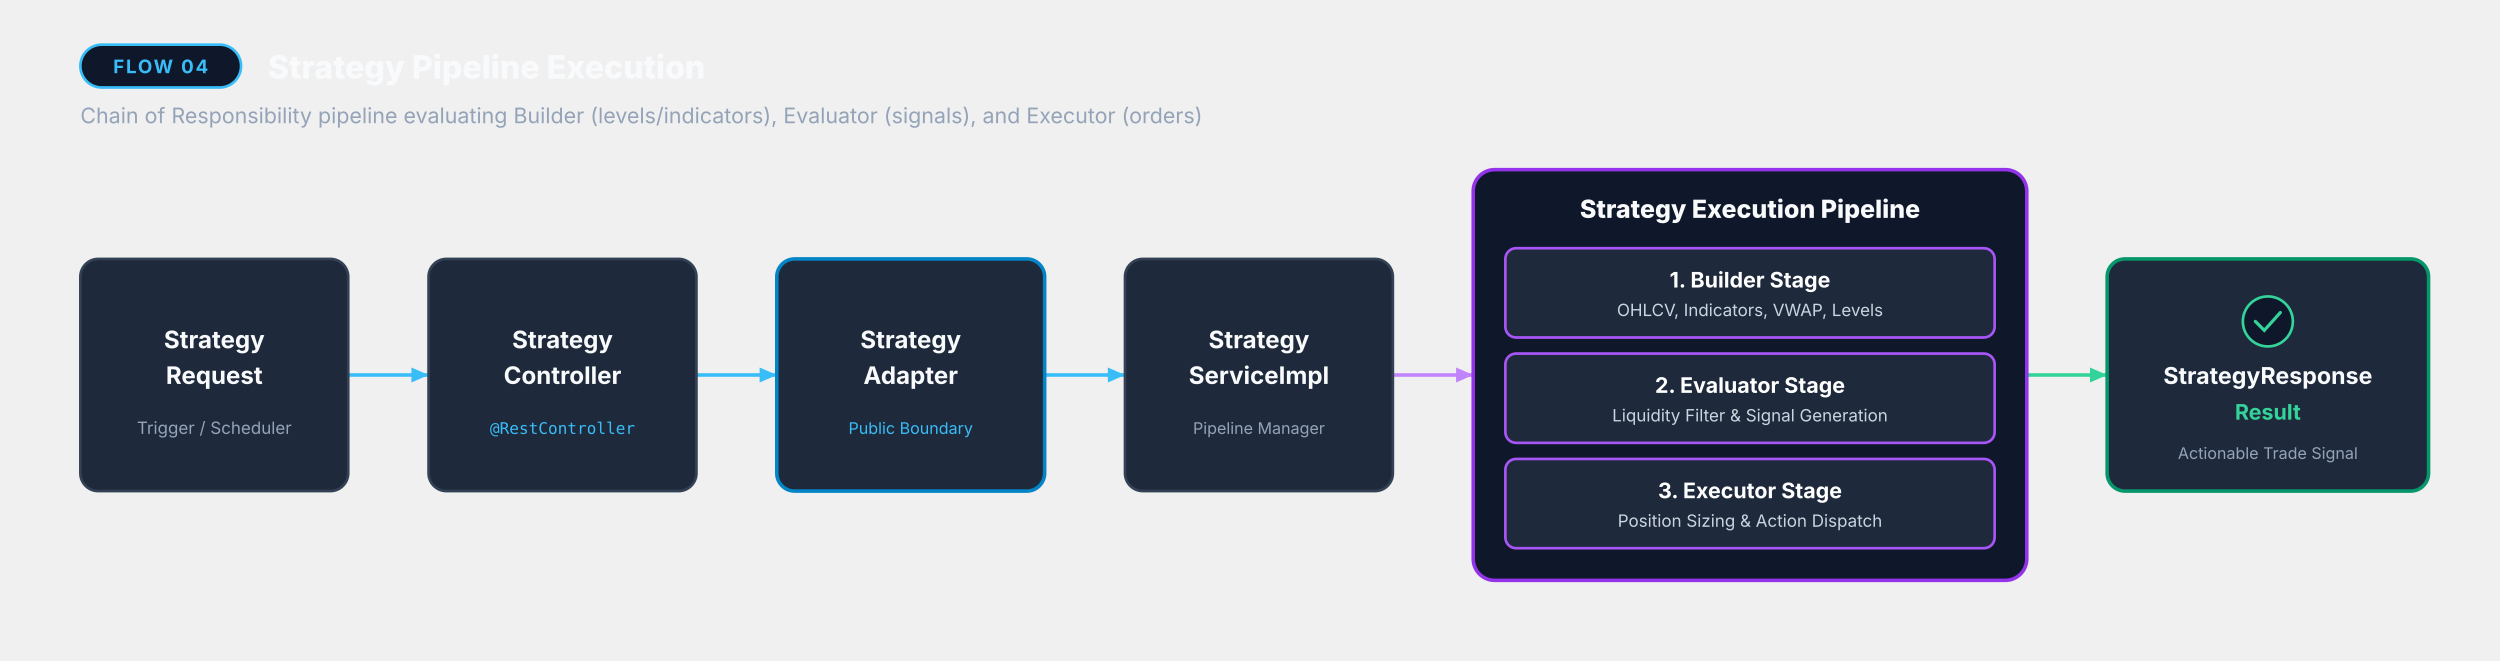
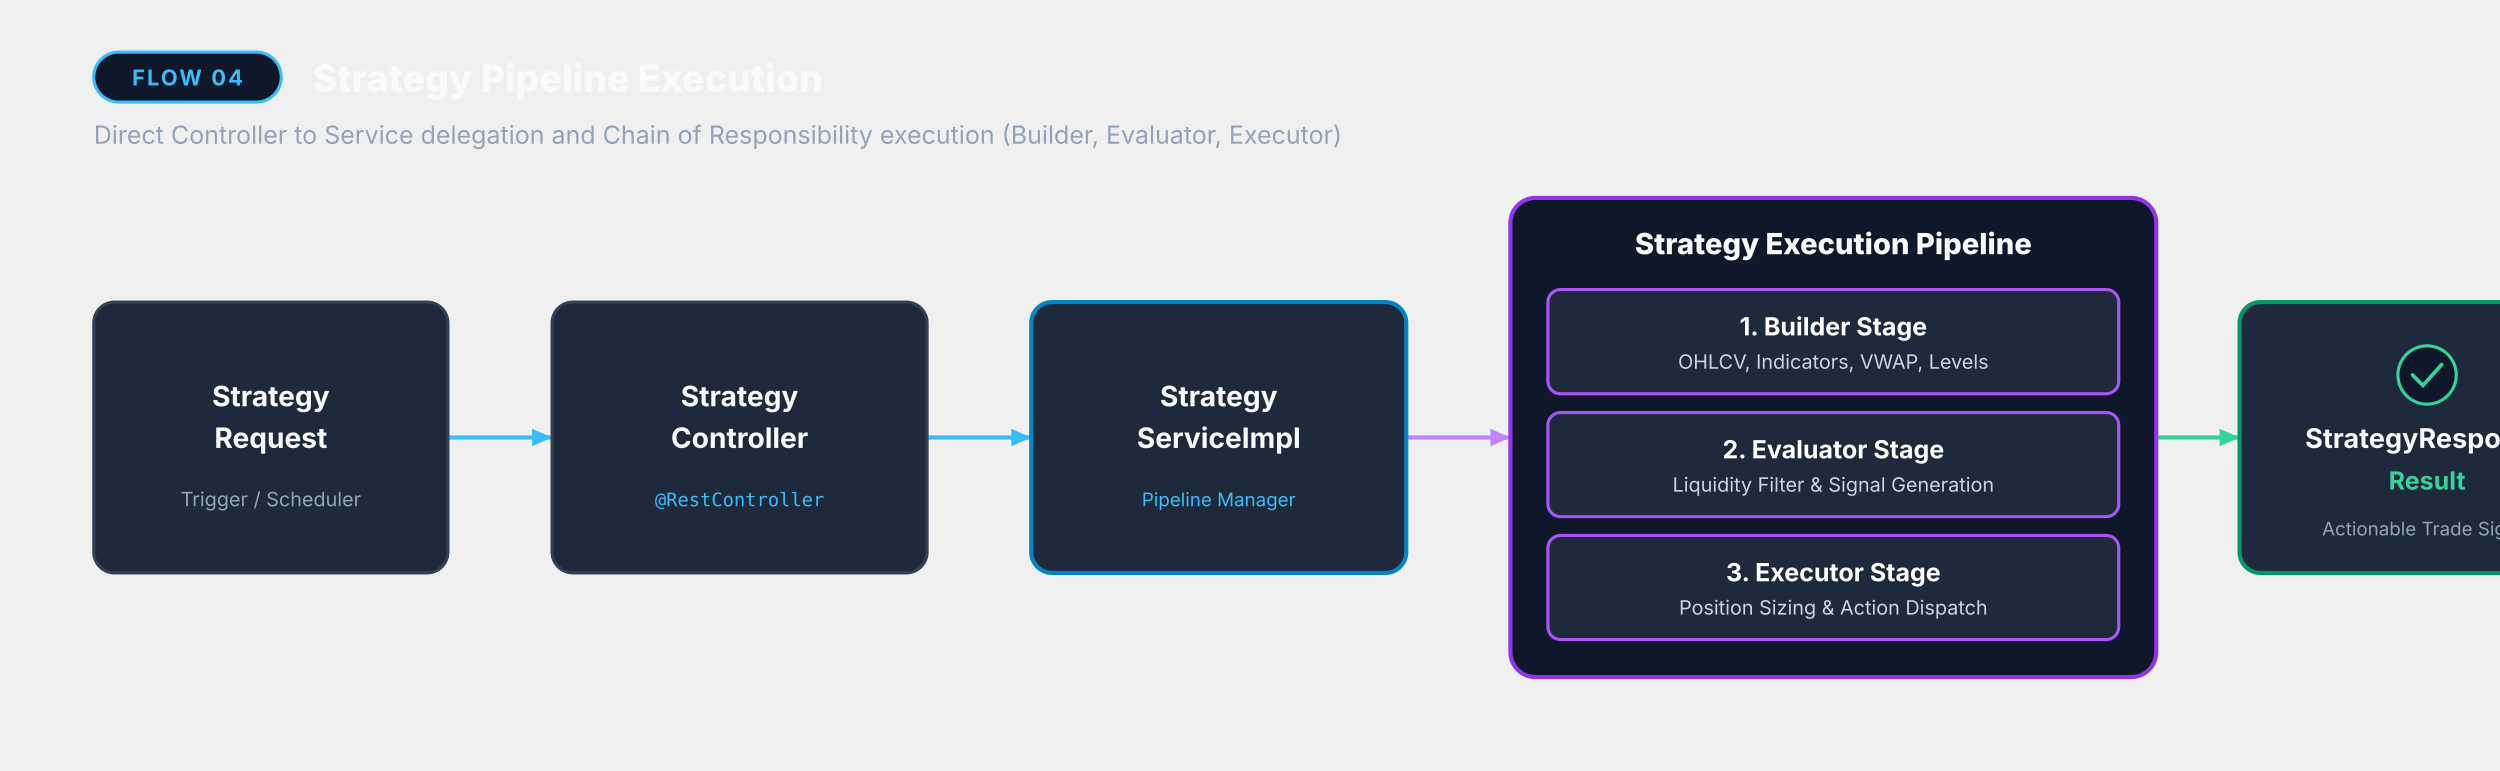
- <svg xmlns="http://www.w3.org/2000/svg" viewBox="0 0 1400 370" width="100%" height="100%">
+ <svg xmlns="http://www.w3.org/2000/svg" viewBox="0 0 1200 370" width="100%" height="100%">
  <defs>
    <marker id="arrow-sky" viewBox="0 0 10 10" refX="8" refY="5" markerWidth="6" markerHeight="6" orient="auto-start-reverse">
      <path d="M 0 1.5 L 8 5 L 0 8.5 z" fill="#38BDF8" />
    </marker>
    <marker id="arrow-purple" viewBox="0 0 10 10" refX="8" refY="5" markerWidth="6" markerHeight="6" orient="auto-start-reverse">
      <path d="M 0 1.5 L 8 5 L 0 8.5 z" fill="#C084FC" />
    </marker>
    <marker id="arrow-emerald" viewBox="0 0 10 10" refX="8" refY="5" markerWidth="6" markerHeight="6" orient="auto-start-reverse">
      <path d="M 0 1.5 L 8 5 L 0 8.5 z" fill="#34D399" />
    </marker>
  </defs>
  <g transform="translate(45, 25)">
    <rect x="0" y="0" width="90" height="24" rx="12" fill="#0F172A" stroke="#38BDF8" stroke-width="1.5" />
    <text x="45" y="16" fill="#38BDF8" font-family="system-ui, -apple-system, sans-serif" font-size="10.5" font-weight="700" text-anchor="middle" letter-spacing="1">FLOW 04</text>
    <text x="105" y="19" fill="#F8FAFC" font-family="system-ui, -apple-system, sans-serif" font-size="18" font-weight="800">Strategy Pipeline Execution</text>
-     <text x="0" y="44" fill="#94A3B8" font-family="system-ui, -apple-system, sans-serif" font-size="12">Chain of Responsibility pipeline evaluating Builder (levels/indicators), Evaluator (signals), and Executor (orders)</text>
+     <text x="0" y="44" fill="#94A3B8" font-family="system-ui, -apple-system, sans-serif" font-size="12">Direct Controller to Service delegation and Chain of Responsibility execution (Builder, Evaluator, Executor)</text>
  </g>
-   <path d="M 195 210 L 240 210" fill="none" stroke="#38BDF8" stroke-width="2" marker-end="url(#arrow-sky)" />
-   <path d="M 390 210 L 435 210" fill="none" stroke="#38BDF8" stroke-width="2" marker-end="url(#arrow-sky)" />
-   <path d="M 585 210 L 630 210" fill="none" stroke="#38BDF8" stroke-width="2" marker-end="url(#arrow-sky)" />
-   <path d="M 780 210 L 825 210" fill="none" stroke="#C084FC" stroke-width="2" marker-end="url(#arrow-purple)" />
-   <path d="M 1135 210 L 1180 210" fill="none" stroke="#34D399" stroke-width="2" marker-end="url(#arrow-emerald)" />
+   <path d="M 215 210 L 265 210" fill="none" stroke="#38BDF8" stroke-width="2" marker-end="url(#arrow-sky)" />
+   <path d="M 445 210 L 495 210" fill="none" stroke="#38BDF8" stroke-width="2" marker-end="url(#arrow-sky)" />
+   <path d="M 675 210 L 725 210" fill="none" stroke="#C084FC" stroke-width="2" marker-end="url(#arrow-purple)" />
+   <path d="M 1035 210 L 1075 210" fill="none" stroke="#34D399" stroke-width="2" marker-end="url(#arrow-emerald)" />
  <g transform="translate(45, 145)">
-     <rect x="0" y="0" width="150" height="130" rx="10" fill="#1E293B" stroke="#334155" stroke-width="1.5" />
-     <text x="75" y="50" fill="#F8FAFC" font-family="system-ui, -apple-system, sans-serif" font-size="13.5" font-weight="700" text-anchor="middle">Strategy</text>
-     <text x="75" y="70" fill="#F8FAFC" font-family="system-ui, -apple-system, sans-serif" font-size="13.5" font-weight="700" text-anchor="middle">Request</text>
-     <text x="75" y="98" fill="#94A3B8" font-family="system-ui, -apple-system, sans-serif" font-size="9.5" text-anchor="middle">Trigger / Scheduler</text>
+     <rect x="0" y="0" width="170" height="130" rx="10" fill="#1E293B" stroke="#334155" stroke-width="1.5" />
+     <text x="85" y="50" fill="#F8FAFC" font-family="system-ui, -apple-system, sans-serif" font-size="13.5" font-weight="700" text-anchor="middle">Strategy</text>
+     <text x="85" y="70" fill="#F8FAFC" font-family="system-ui, -apple-system, sans-serif" font-size="13.5" font-weight="700" text-anchor="middle">Request</text>
+     <text x="85" y="98" fill="#94A3B8" font-family="system-ui, -apple-system, sans-serif" font-size="9.5" text-anchor="middle">Trigger / Scheduler</text>
  </g>
-   <g transform="translate(240, 145)">
-     <rect x="0" y="0" width="150" height="130" rx="10" fill="#1E293B" stroke="#334155" stroke-width="1.5" />
-     <text x="75" y="50" fill="#F8FAFC" font-family="system-ui, -apple-system, sans-serif" font-size="13.5" font-weight="700" text-anchor="middle">Strategy</text>
-     <text x="75" y="70" fill="#F8FAFC" font-family="system-ui, -apple-system, sans-serif" font-size="13.5" font-weight="700" text-anchor="middle">Controller</text>
-     <text x="75" y="98" fill="#38BDF8" font-family="monospace" font-size="9" text-anchor="middle">@RestController</text>
+   <g transform="translate(265, 145)">
+     <rect x="0" y="0" width="180" height="130" rx="10" fill="#1E293B" stroke="#334155" stroke-width="1.5" />
+     <text x="90" y="50" fill="#F8FAFC" font-family="system-ui, -apple-system, sans-serif" font-size="13.5" font-weight="700" text-anchor="middle">Strategy</text>
+     <text x="90" y="70" fill="#F8FAFC" font-family="system-ui, -apple-system, sans-serif" font-size="13.5" font-weight="700" text-anchor="middle">Controller</text>
+     <text x="90" y="98" fill="#38BDF8" font-family="monospace" font-size="9" text-anchor="middle">@RestController</text>
  </g>
-   <g transform="translate(435, 145)">
-     <rect x="0" y="0" width="150" height="130" rx="10" fill="#1E293B" stroke="#0284C7" stroke-width="2" />
-     <text x="75" y="50" fill="#F8FAFC" font-family="system-ui, -apple-system, sans-serif" font-size="13.5" font-weight="700" text-anchor="middle">Strategy</text>
-     <text x="75" y="70" fill="#F8FAFC" font-family="system-ui, -apple-system, sans-serif" font-size="13.5" font-weight="700" text-anchor="middle">Adapter</text>
-     <text x="75" y="98" fill="#38BDF8" font-family="system-ui, -apple-system, sans-serif" font-size="9" text-anchor="middle">Public Boundary</text>
+   <g transform="translate(495, 145)">
+     <rect x="0" y="0" width="180" height="130" rx="10" fill="#1E293B" stroke="#0284C7" stroke-width="2" />
+     <text x="90" y="50" fill="#F8FAFC" font-family="system-ui, -apple-system, sans-serif" font-size="13.5" font-weight="700" text-anchor="middle">Strategy</text>
+     <text x="90" y="70" fill="#F8FAFC" font-family="system-ui, -apple-system, sans-serif" font-size="13.5" font-weight="700" text-anchor="middle">ServiceImpl</text>
+     <text x="90" y="98" fill="#38BDF8" font-family="system-ui, -apple-system, sans-serif" font-size="9" text-anchor="middle">Pipeline Manager</text>
  </g>
-   <g transform="translate(630, 145)">
-     <rect x="0" y="0" width="150" height="130" rx="10" fill="#1E293B" stroke="#334155" stroke-width="1.5" />
-     <text x="75" y="50" fill="#F8FAFC" font-family="system-ui, -apple-system, sans-serif" font-size="13.5" font-weight="700" text-anchor="middle">Strategy</text>
-     <text x="75" y="70" fill="#F8FAFC" font-family="system-ui, -apple-system, sans-serif" font-size="13.5" font-weight="700" text-anchor="middle">ServiceImpl</text>
-     <text x="75" y="98" fill="#94A3B8" font-family="system-ui, -apple-system, sans-serif" font-size="9" text-anchor="middle">Pipeline Manager</text>
-   </g>
-   <g transform="translate(825, 95)">
+   <g transform="translate(725, 95)">
    <rect x="0" y="0" width="310" height="230" rx="12" fill="#0F172A" stroke="#9333EA" stroke-width="2" />
    <text x="155" y="27" fill="#F8FAFC" font-family="system-ui, -apple-system, sans-serif" font-size="14" font-weight="800" text-anchor="middle">Strategy Execution Pipeline</text>
    <rect x="18" y="44" width="274" height="50" rx="6" fill="#1E293B" stroke="#A855F7" stroke-width="1.5" />
    <text x="155" y="66" fill="#FFFFFF" font-family="system-ui, -apple-system, sans-serif" font-size="12" font-weight="700" text-anchor="middle">1. Builder Stage</text>
    <text x="155" y="82" fill="#CBD5E1" font-family="system-ui, -apple-system, sans-serif" font-size="9.5" text-anchor="middle">OHLCV, Indicators, VWAP, Levels</text>
    <rect x="18" y="103" width="274" height="50" rx="6" fill="#1E293B" stroke="#A855F7" stroke-width="1.5" />
    <text x="155" y="125" fill="#FFFFFF" font-family="system-ui, -apple-system, sans-serif" font-size="12" font-weight="700" text-anchor="middle">2. Evaluator Stage</text>
    <text x="155" y="141" fill="#CBD5E1" font-family="system-ui, -apple-system, sans-serif" font-size="9.5" text-anchor="middle">Liquidity Filter &amp; Signal Generation</text>
    <rect x="18" y="162" width="274" height="50" rx="6" fill="#1E293B" stroke="#A855F7" stroke-width="1.5" />
    <text x="155" y="184" fill="#FFFFFF" font-family="system-ui, -apple-system, sans-serif" font-size="12" font-weight="700" text-anchor="middle">3. Executor Stage</text>
    <text x="155" y="200" fill="#CBD5E1" font-family="system-ui, -apple-system, sans-serif" font-size="9.5" text-anchor="middle">Position Sizing &amp; Action Dispatch</text>
  </g>
-   <g transform="translate(1180, 145)">
+   <g transform="translate(1075, 145)">
    <rect x="0" y="0" width="180" height="130" rx="10" fill="#1E293B" stroke="#059669" stroke-width="2" />
    <circle cx="90" cy="35" r="14" fill="#0F172A" stroke="#34D399" stroke-width="1.5" />
    <path d="M 83 35 L 88 40 L 97 30" fill="none" stroke="#34D399" stroke-width="1.8" stroke-linecap="round" />
    <text x="90" y="70" fill="#F8FAFC" font-family="system-ui, -apple-system, sans-serif" font-size="13" font-weight="700" text-anchor="middle">StrategyResponse</text>
    <text x="90" y="90" fill="#34D399" font-family="system-ui, -apple-system, sans-serif" font-size="12" font-weight="700" text-anchor="middle">Result</text>
    <text x="90" y="112" fill="#94A3B8" font-family="system-ui, -apple-system, sans-serif" font-size="9" text-anchor="middle">Actionable Trade Signal</text>
  </g>
</svg>
